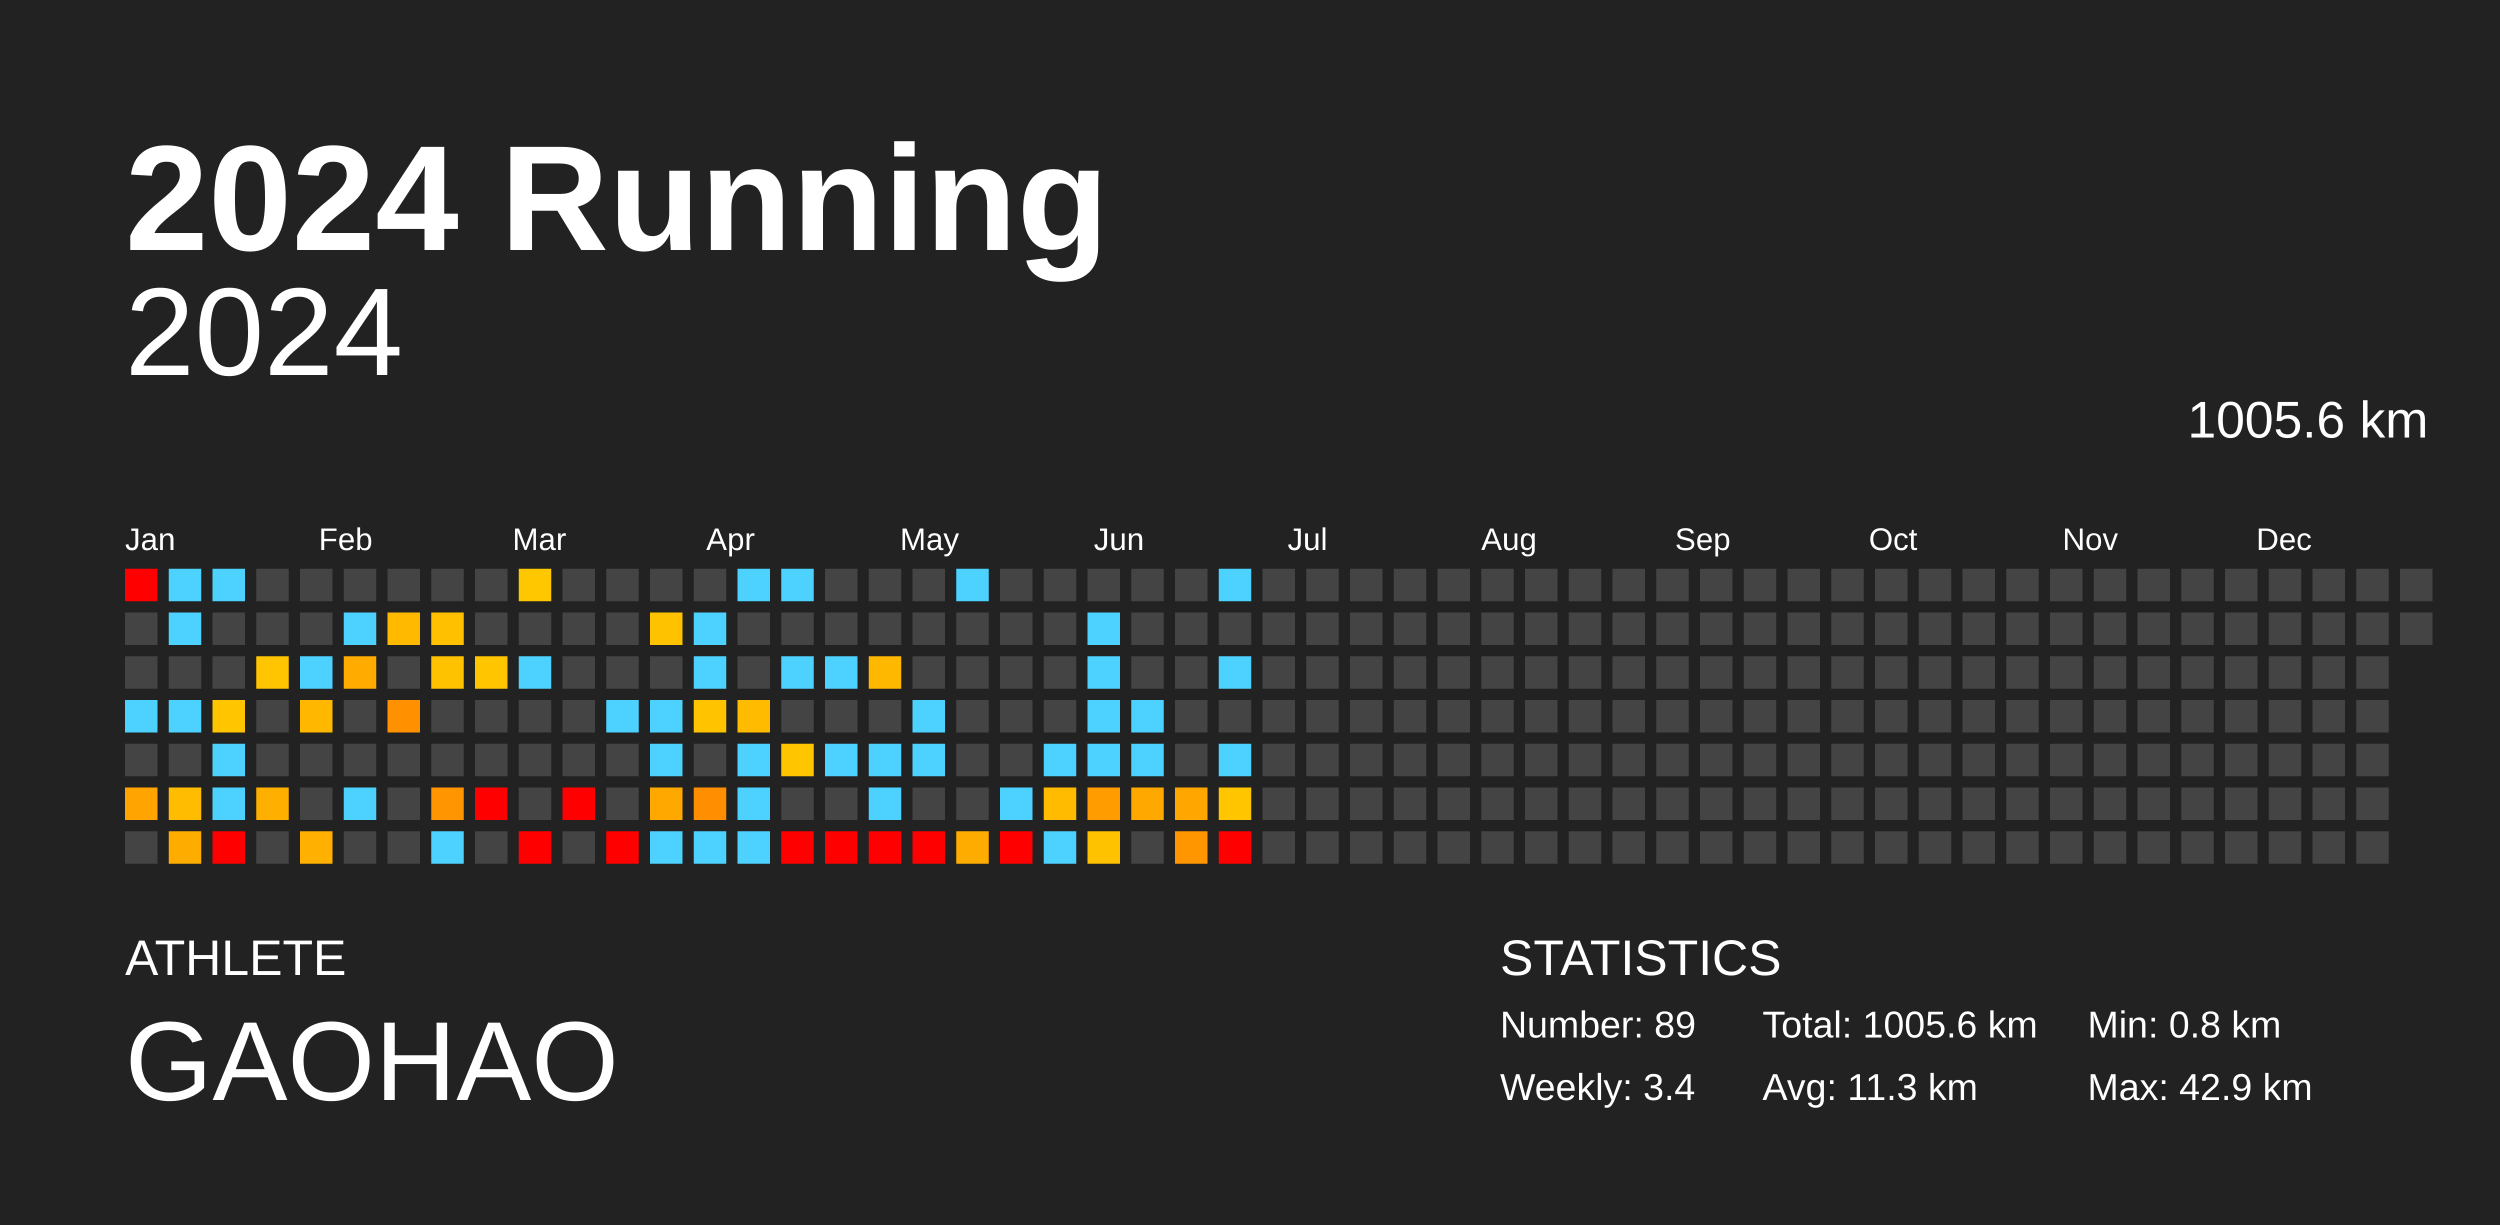
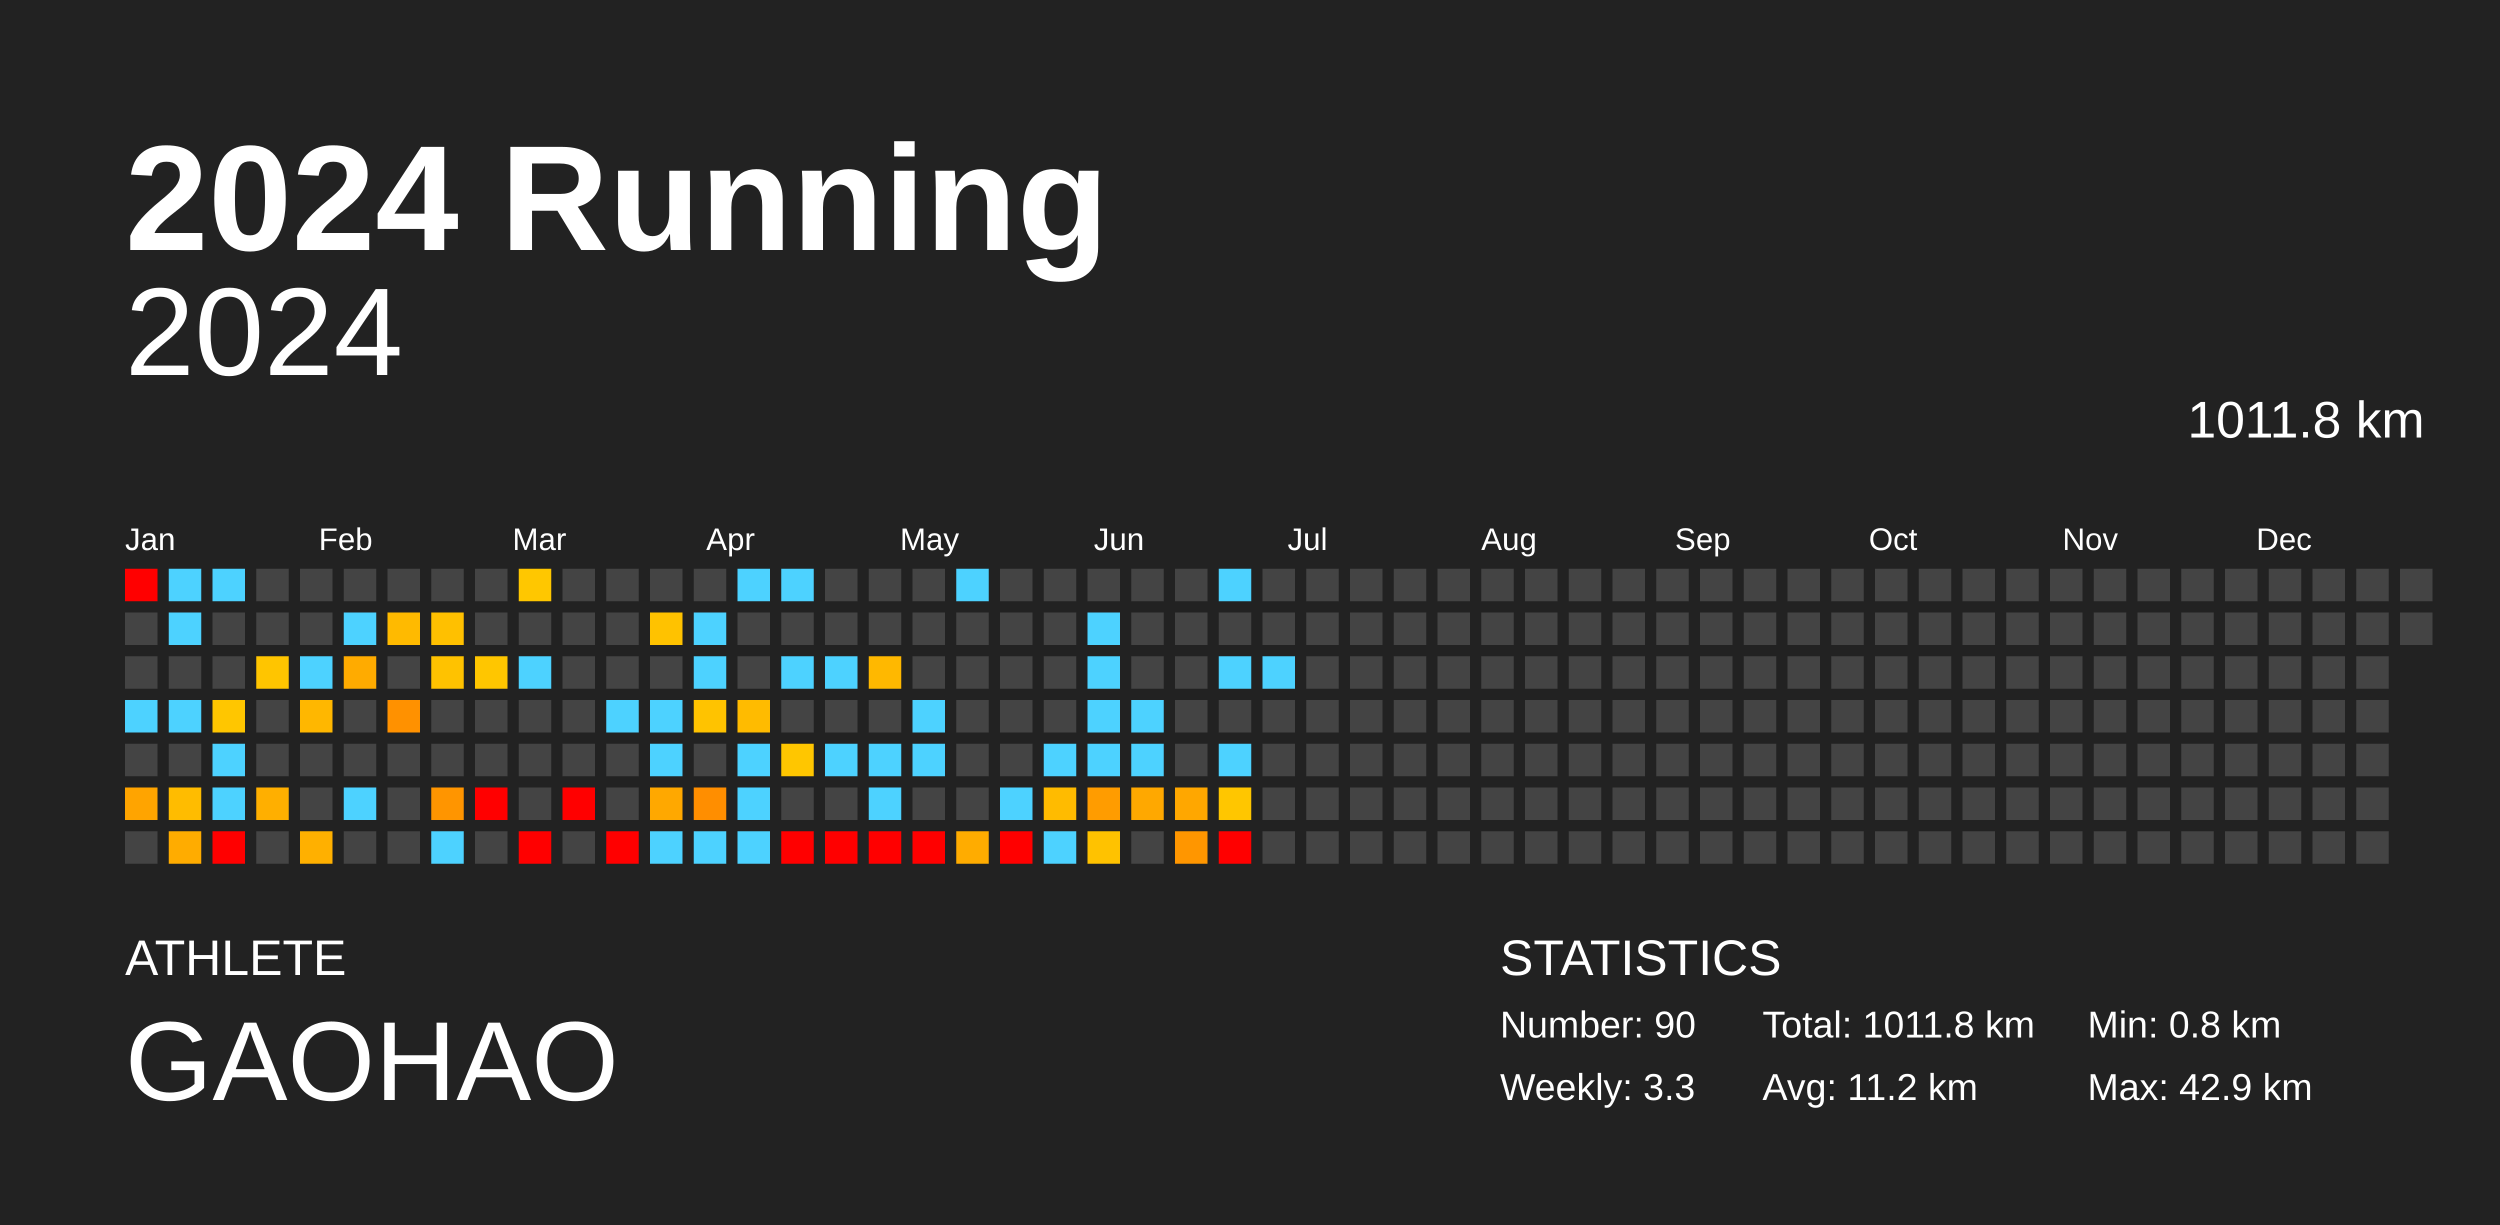
<svg xmlns="http://www.w3.org/2000/svg" baseProfile="full" height="98mm" version="1.1" viewBox="0,0,200,98" width="200mm">
  <defs />
  <rect fill="#222222" height="98" width="200" x="0" y="0" />
  <text fill="#FFFFFF" style="font-size:12px; font-family:Arial; font-weight:bold;" x="10" y="20">2024 Running</text>
  <text fill="#FFFFFF" style="font-size:4px; font-family:Arial" x="10" y="78">ATHLETE</text>
  <text fill="#FFFFFF" style="font-size:9px; font-family:Arial" x="10" y="88">GAOHAO</text>
  <text fill="#FFFFFF" style="font-size:4px; font-family:Arial" x="120" y="78">STATISTICS</text>
-   <text fill="#FFFFFF" style="font-size:3px; font-family:Arial" x="120" y="83">Number: 89</text>
-   <text fill="#FFFFFF" style="font-size:3px; font-family:Arial" x="120" y="88">Weekly: 3.4</text>
-   <text fill="#FFFFFF" style="font-size:3px; font-family:Arial" x="141" y="83">Total: 1005.6 km</text>
-   <text fill="#FFFFFF" style="font-size:3px; font-family:Arial" x="141" y="88">Avg: 11.3 km</text>
+   <text fill="#FFFFFF" style="font-size:3px; font-family:Arial" x="120" y="83">Number: 90</text>
+   <text fill="#FFFFFF" style="font-size:3px; font-family:Arial" x="120" y="88">Weekly: 3.3</text>
+   <text fill="#FFFFFF" style="font-size:3px; font-family:Arial" x="141" y="83">Total: 1011.8 km</text>
+   <text fill="#FFFFFF" style="font-size:3px; font-family:Arial" x="141" y="88">Avg: 11.2 km</text>
  <text fill="#FFFFFF" style="font-size:3px; font-family:Arial" x="167" y="83">Min: 0.8 km</text>
  <text fill="#FFFFFF" style="font-size:3px; font-family:Arial" x="167" y="88">Max: 42.9 km</text>
  <text alignment-baseline="hanging" fill="#FFFFFF" style="font-size:10.0px; font-family:Arial;" x="10" y="30">2024</text>
-   <text alignment-baseline="hanging" fill="#FFFFFF" style="font-size:4.125px; font-family:Arial;" x="175" y="35">1005.6 km</text>
+   <text alignment-baseline="hanging" fill="#FFFFFF" style="font-size:4.125px; font-family:Arial;" x="175" y="35">1011.8 km</text>
  <text fill="#FFFFFF" style="font-size:2.5px; font-family:Arial" x="10.0" y="44">Jan</text>
  <text fill="#FFFFFF" style="font-size:2.5px; font-family:Arial" x="25.5" y="44">Feb</text>
  <text fill="#FFFFFF" style="font-size:2.5px; font-family:Arial" x="41.0" y="44">Mar</text>
  <text fill="#FFFFFF" style="font-size:2.5px; font-family:Arial" x="56.5" y="44">Apr</text>
  <text fill="#FFFFFF" style="font-size:2.5px; font-family:Arial" x="72.0" y="44">May</text>
  <text fill="#FFFFFF" style="font-size:2.5px; font-family:Arial" x="87.5" y="44">Jun</text>
  <text fill="#FFFFFF" style="font-size:2.5px; font-family:Arial" x="103.0" y="44">Jul</text>
  <text fill="#FFFFFF" style="font-size:2.5px; font-family:Arial" x="118.5" y="44">Aug</text>
  <text fill="#FFFFFF" style="font-size:2.5px; font-family:Arial" x="134.0" y="44">Sep</text>
  <text fill="#FFFFFF" style="font-size:2.5px; font-family:Arial" x="149.5" y="44">Oct</text>
  <text fill="#FFFFFF" style="font-size:2.5px; font-family:Arial" x="165.0" y="44">Nov</text>
  <text fill="#FFFFFF" style="font-size:2.5px; font-family:Arial" x="180.5" y="44">Dec</text>
  <rect fill="red" height="2.6" width="2.6" x="10.0" y="45.5" />
  <rect fill="#444444" height="2.6" width="2.6" x="10.0" y="49.0" />
  <rect fill="#444444" height="2.6" width="2.6" x="10.0" y="52.5" />
  <rect fill="#4dd2ff" height="2.6" width="2.6" x="10.0" y="56.0" />
  <rect fill="#444444" height="2.6" width="2.6" x="10.0" y="59.5" />
  <rect fill="#ffa400" height="2.6" width="2.6" x="10.0" y="63.0" />
  <rect fill="#444444" height="2.6" width="2.6" x="10.0" y="66.5" />
  <rect fill="#4dd2ff" height="2.6" width="2.6" x="13.5" y="45.5" />
  <rect fill="#4dd2ff" height="2.6" width="2.6" x="13.5" y="49.0" />
  <rect fill="#444444" height="2.6" width="2.6" x="13.5" y="52.5" />
  <rect fill="#4dd2ff" height="2.6" width="2.6" x="13.5" y="56.0" />
  <rect fill="#444444" height="2.6" width="2.6" x="13.5" y="59.5" />
  <rect fill="#ffbc00" height="2.6" width="2.6" x="13.5" y="63.0" />
  <rect fill="#ffac00" height="2.6" width="2.6" x="13.5" y="66.5" />
  <rect fill="#4dd2ff" height="2.6" width="2.6" x="17.0" y="45.5" />
  <rect fill="#444444" height="2.6" width="2.6" x="17.0" y="49.0" />
  <rect fill="#444444" height="2.6" width="2.6" x="17.0" y="52.5" />
  <rect fill="#ffc600" height="2.6" width="2.6" x="17.0" y="56.0" />
  <rect fill="#4dd2ff" height="2.6" width="2.6" x="17.0" y="59.5" />
  <rect fill="#4dd2ff" height="2.6" width="2.6" x="17.0" y="63.0" />
  <rect fill="red" height="2.6" width="2.6" x="17.0" y="66.5" />
  <rect fill="#444444" height="2.6" width="2.6" x="20.5" y="45.5" />
  <rect fill="#444444" height="2.6" width="2.6" x="20.5" y="49.0" />
  <rect fill="#ffc500" height="2.6" width="2.6" x="20.5" y="52.5" />
  <rect fill="#444444" height="2.6" width="2.6" x="20.5" y="56.0" />
  <rect fill="#444444" height="2.6" width="2.6" x="20.5" y="59.5" />
  <rect fill="#ffaf00" height="2.6" width="2.6" x="20.5" y="63.0" />
  <rect fill="#444444" height="2.6" width="2.6" x="20.5" y="66.5" />
  <rect fill="#444444" height="2.6" width="2.6" x="24.0" y="45.5" />
  <rect fill="#444444" height="2.6" width="2.6" x="24.0" y="49.0" />
  <rect fill="#4dd2ff" height="2.6" width="2.6" x="24.0" y="52.5" />
  <rect fill="#ffb700" height="2.6" width="2.6" x="24.0" y="56.0" />
  <rect fill="#444444" height="2.6" width="2.6" x="24.0" y="59.5" />
  <rect fill="#444444" height="2.6" width="2.6" x="24.0" y="63.0" />
  <rect fill="#ffb000" height="2.6" width="2.6" x="24.0" y="66.5" />
  <rect fill="#444444" height="2.6" width="2.6" x="27.5" y="45.5" />
  <rect fill="#4dd2ff" height="2.6" width="2.6" x="27.5" y="49.0" />
  <rect fill="#ffab00" height="2.6" width="2.6" x="27.5" y="52.5" />
  <rect fill="#444444" height="2.6" width="2.6" x="27.5" y="56.0" />
  <rect fill="#444444" height="2.6" width="2.6" x="27.5" y="59.5" />
  <rect fill="#4dd2ff" height="2.6" width="2.6" x="27.5" y="63.0" />
  <rect fill="#444444" height="2.6" width="2.6" x="27.5" y="66.5" />
  <rect fill="#444444" height="2.6" width="2.6" x="31.0" y="45.5" />
  <rect fill="#ffba00" height="2.6" width="2.6" x="31.0" y="49.0" />
  <rect fill="#444444" height="2.6" width="2.6" x="31.0" y="52.5" />
  <rect fill="#ff9100" height="2.6" width="2.6" x="31.0" y="56.0" />
  <rect fill="#444444" height="2.6" width="2.6" x="31.0" y="59.5" />
  <rect fill="#444444" height="2.6" width="2.6" x="31.0" y="63.0" />
  <rect fill="#444444" height="2.6" width="2.6" x="31.0" y="66.5" />
  <rect fill="#444444" height="2.6" width="2.6" x="34.5" y="45.5" />
  <rect fill="#ffc000" height="2.6" width="2.6" x="34.5" y="49.0" />
  <rect fill="#ffc200" height="2.6" width="2.6" x="34.5" y="52.5" />
  <rect fill="#444444" height="2.6" width="2.6" x="34.5" y="56.0" />
  <rect fill="#444444" height="2.6" width="2.6" x="34.5" y="59.5" />
  <rect fill="#ff9500" height="2.6" width="2.6" x="34.5" y="63.0" />
  <rect fill="#4dd2ff" height="2.6" width="2.6" x="34.5" y="66.5" />
  <rect fill="#444444" height="2.6" width="2.6" x="38.0" y="45.5" />
  <rect fill="#444444" height="2.6" width="2.6" x="38.0" y="49.0" />
  <rect fill="#ffc600" height="2.6" width="2.6" x="38.0" y="52.5" />
  <rect fill="#444444" height="2.6" width="2.6" x="38.0" y="56.0" />
  <rect fill="#444444" height="2.6" width="2.6" x="38.0" y="59.5" />
  <rect fill="red" height="2.6" width="2.6" x="38.0" y="63.0" />
  <rect fill="#444444" height="2.6" width="2.6" x="38.0" y="66.5" />
  <rect fill="#ffc700" height="2.6" width="2.6" x="41.5" y="45.5" />
  <rect fill="#444444" height="2.6" width="2.6" x="41.5" y="49.0" />
  <rect fill="#4dd2ff" height="2.6" width="2.6" x="41.5" y="52.5" />
  <rect fill="#444444" height="2.6" width="2.6" x="41.5" y="56.0" />
  <rect fill="#444444" height="2.6" width="2.6" x="41.5" y="59.5" />
  <rect fill="#444444" height="2.6" width="2.6" x="41.5" y="63.0" />
  <rect fill="red" height="2.6" width="2.6" x="41.5" y="66.5" />
  <rect fill="#444444" height="2.6" width="2.6" x="45.0" y="45.5" />
  <rect fill="#444444" height="2.6" width="2.6" x="45.0" y="49.0" />
  <rect fill="#444444" height="2.6" width="2.6" x="45.0" y="52.5" />
  <rect fill="#444444" height="2.6" width="2.6" x="45.0" y="56.0" />
  <rect fill="#444444" height="2.6" width="2.6" x="45.0" y="59.5" />
  <rect fill="red" height="2.6" width="2.6" x="45.0" y="63.0" />
  <rect fill="#444444" height="2.6" width="2.6" x="45.0" y="66.5" />
  <rect fill="#444444" height="2.6" width="2.6" x="48.5" y="45.5" />
  <rect fill="#444444" height="2.6" width="2.6" x="48.5" y="49.0" />
  <rect fill="#444444" height="2.6" width="2.6" x="48.5" y="52.5" />
  <rect fill="#4dd2ff" height="2.6" width="2.6" x="48.5" y="56.0" />
  <rect fill="#444444" height="2.6" width="2.6" x="48.5" y="59.5" />
  <rect fill="#444444" height="2.6" width="2.6" x="48.5" y="63.0" />
  <rect fill="red" height="2.6" width="2.6" x="48.5" y="66.5" />
  <rect fill="#444444" height="2.6" width="2.6" x="52.0" y="45.5" />
  <rect fill="#ffc200" height="2.6" width="2.6" x="52.0" y="49.0" />
  <rect fill="#444444" height="2.6" width="2.6" x="52.0" y="52.5" />
  <rect fill="#4dd2ff" height="2.6" width="2.6" x="52.0" y="56.0" />
  <rect fill="#4dd2ff" height="2.6" width="2.6" x="52.0" y="59.5" />
  <rect fill="#ffa800" height="2.6" width="2.6" x="52.0" y="63.0" />
  <rect fill="#4dd2ff" height="2.6" width="2.6" x="52.0" y="66.5" />
  <rect fill="#444444" height="2.6" width="2.6" x="55.5" y="45.5" />
  <rect fill="#4dd2ff" height="2.6" width="2.6" x="55.5" y="49.0" />
  <rect fill="#4dd2ff" height="2.6" width="2.6" x="55.5" y="52.5" />
  <rect fill="#ffc300" height="2.6" width="2.6" x="55.5" y="56.0" />
  <rect fill="#444444" height="2.6" width="2.6" x="55.5" y="59.5" />
  <rect fill="#ff8e00" height="2.6" width="2.6" x="55.5" y="63.0" />
  <rect fill="#4dd2ff" height="2.6" width="2.6" x="55.5" y="66.5" />
  <rect fill="#4dd2ff" height="2.6" width="2.6" x="59.0" y="45.5" />
  <rect fill="#444444" height="2.6" width="2.6" x="59.0" y="49.0" />
  <rect fill="#444444" height="2.6" width="2.6" x="59.0" y="52.5" />
  <rect fill="#ffbb00" height="2.6" width="2.6" x="59.0" y="56.0" />
  <rect fill="#4dd2ff" height="2.6" width="2.6" x="59.0" y="59.5" />
  <rect fill="#4dd2ff" height="2.6" width="2.6" x="59.0" y="63.0" />
  <rect fill="#4dd2ff" height="2.6" width="2.6" x="59.0" y="66.5" />
  <rect fill="#4dd2ff" height="2.6" width="2.6" x="62.5" y="45.5" />
  <rect fill="#444444" height="2.6" width="2.6" x="62.5" y="49.0" />
  <rect fill="#4dd2ff" height="2.6" width="2.6" x="62.5" y="52.5" />
  <rect fill="#444444" height="2.6" width="2.6" x="62.5" y="56.0" />
  <rect fill="#ffc600" height="2.6" width="2.6" x="62.5" y="59.5" />
  <rect fill="#444444" height="2.6" width="2.6" x="62.5" y="63.0" />
  <rect fill="red" height="2.6" width="2.6" x="62.5" y="66.5" />
  <rect fill="#444444" height="2.6" width="2.6" x="66.0" y="45.5" />
  <rect fill="#444444" height="2.6" width="2.6" x="66.0" y="49.0" />
  <rect fill="#4dd2ff" height="2.6" width="2.6" x="66.0" y="52.5" />
  <rect fill="#444444" height="2.6" width="2.6" x="66.0" y="56.0" />
  <rect fill="#4dd2ff" height="2.6" width="2.6" x="66.0" y="59.5" />
  <rect fill="#444444" height="2.6" width="2.6" x="66.0" y="63.0" />
  <rect fill="red" height="2.6" width="2.6" x="66.0" y="66.5" />
  <rect fill="#444444" height="2.6" width="2.6" x="69.5" y="45.5" />
  <rect fill="#444444" height="2.6" width="2.6" x="69.5" y="49.0" />
  <rect fill="#ffb800" height="2.6" width="2.6" x="69.5" y="52.5" />
  <rect fill="#444444" height="2.6" width="2.6" x="69.5" y="56.0" />
  <rect fill="#4dd2ff" height="2.6" width="2.6" x="69.5" y="59.5" />
  <rect fill="#4dd2ff" height="2.6" width="2.6" x="69.5" y="63.0" />
  <rect fill="red" height="2.6" width="2.6" x="69.5" y="66.5" />
  <rect fill="#444444" height="2.6" width="2.6" x="73.0" y="45.5" />
  <rect fill="#444444" height="2.6" width="2.6" x="73.0" y="49.0" />
  <rect fill="#444444" height="2.6" width="2.6" x="73.0" y="52.5" />
  <rect fill="#4dd2ff" height="2.6" width="2.6" x="73.0" y="56.0" />
  <rect fill="#4dd2ff" height="2.6" width="2.6" x="73.0" y="59.5" />
  <rect fill="#444444" height="2.6" width="2.6" x="73.0" y="63.0" />
  <rect fill="red" height="2.6" width="2.6" x="73.0" y="66.5" />
  <rect fill="#4dd2ff" height="2.6" width="2.6" x="76.5" y="45.5" />
  <rect fill="#444444" height="2.6" width="2.6" x="76.5" y="49.0" />
  <rect fill="#444444" height="2.6" width="2.6" x="76.5" y="52.5" />
  <rect fill="#444444" height="2.6" width="2.6" x="76.5" y="56.0" />
  <rect fill="#444444" height="2.6" width="2.6" x="76.5" y="59.5" />
  <rect fill="#444444" height="2.6" width="2.6" x="76.5" y="63.0" />
  <rect fill="#ffac00" height="2.6" width="2.6" x="76.5" y="66.5" />
  <rect fill="#444444" height="2.6" width="2.6" x="80.0" y="45.5" />
  <rect fill="#444444" height="2.6" width="2.6" x="80.0" y="49.0" />
  <rect fill="#444444" height="2.6" width="2.6" x="80.0" y="52.5" />
  <rect fill="#444444" height="2.6" width="2.6" x="80.0" y="56.0" />
  <rect fill="#444444" height="2.6" width="2.6" x="80.0" y="59.5" />
  <rect fill="#4dd2ff" height="2.6" width="2.6" x="80.0" y="63.0" />
  <rect fill="red" height="2.6" width="2.6" x="80.0" y="66.5" />
  <rect fill="#444444" height="2.6" width="2.6" x="83.5" y="45.5" />
  <rect fill="#444444" height="2.6" width="2.6" x="83.5" y="49.0" />
  <rect fill="#444444" height="2.6" width="2.6" x="83.5" y="52.5" />
  <rect fill="#444444" height="2.6" width="2.6" x="83.5" y="56.0" />
  <rect fill="#4dd2ff" height="2.6" width="2.6" x="83.5" y="59.5" />
  <rect fill="#ffbb00" height="2.6" width="2.6" x="83.5" y="63.0" />
  <rect fill="#4dd2ff" height="2.6" width="2.6" x="83.5" y="66.5" />
  <rect fill="#444444" height="2.6" width="2.6" x="87.0" y="45.5" />
  <rect fill="#4dd2ff" height="2.6" width="2.6" x="87.0" y="49.0" />
  <rect fill="#4dd2ff" height="2.6" width="2.6" x="87.0" y="52.5" />
  <rect fill="#4dd2ff" height="2.6" width="2.6" x="87.0" y="56.0" />
  <rect fill="#4dd2ff" height="2.6" width="2.6" x="87.0" y="59.5" />
  <rect fill="#ff9c00" height="2.6" width="2.6" x="87.0" y="63.0" />
  <rect fill="#ffc200" height="2.6" width="2.6" x="87.0" y="66.5" />
  <rect fill="#444444" height="2.6" width="2.6" x="90.5" y="45.5" />
  <rect fill="#444444" height="2.6" width="2.6" x="90.5" y="49.0" />
  <rect fill="#444444" height="2.6" width="2.6" x="90.5" y="52.5" />
  <rect fill="#4dd2ff" height="2.6" width="2.6" x="90.5" y="56.0" />
  <rect fill="#4dd2ff" height="2.6" width="2.6" x="90.5" y="59.5" />
  <rect fill="#ffa800" height="2.6" width="2.6" x="90.5" y="63.0" />
  <rect fill="#444444" height="2.6" width="2.6" x="90.5" y="66.5" />
  <rect fill="#444444" height="2.6" width="2.6" x="94.0" y="45.5" />
  <rect fill="#444444" height="2.6" width="2.6" x="94.0" y="49.0" />
  <rect fill="#444444" height="2.6" width="2.6" x="94.0" y="52.5" />
  <rect fill="#444444" height="2.6" width="2.6" x="94.0" y="56.0" />
  <rect fill="#444444" height="2.6" width="2.6" x="94.0" y="59.5" />
  <rect fill="#ffa700" height="2.6" width="2.6" x="94.0" y="63.0" />
  <rect fill="#ff9600" height="2.6" width="2.6" x="94.0" y="66.5" />
  <rect fill="#4dd2ff" height="2.6" width="2.6" x="97.5" y="45.5" />
  <rect fill="#444444" height="2.6" width="2.6" x="97.5" y="49.0" />
  <rect fill="#4dd2ff" height="2.6" width="2.6" x="97.5" y="52.5" />
  <rect fill="#444444" height="2.6" width="2.6" x="97.5" y="56.0" />
  <rect fill="#4dd2ff" height="2.6" width="2.6" x="97.5" y="59.5" />
  <rect fill="#ffc600" height="2.6" width="2.6" x="97.5" y="63.0" />
  <rect fill="red" height="2.6" width="2.6" x="97.5" y="66.5" />
  <rect fill="#444444" height="2.6" width="2.6" x="101.0" y="45.5" />
  <rect fill="#444444" height="2.6" width="2.6" x="101.0" y="49.0" />
-   <rect fill="#444444" height="2.6" width="2.6" x="101.0" y="52.5" />
+   <rect fill="#4dd2ff" height="2.6" width="2.6" x="101.0" y="52.5" />
  <rect fill="#444444" height="2.6" width="2.6" x="101.0" y="56.0" />
  <rect fill="#444444" height="2.6" width="2.6" x="101.0" y="59.5" />
  <rect fill="#444444" height="2.6" width="2.6" x="101.0" y="63.0" />
  <rect fill="#444444" height="2.6" width="2.6" x="101.0" y="66.5" />
  <rect fill="#444444" height="2.6" width="2.6" x="104.5" y="45.5" />
  <rect fill="#444444" height="2.6" width="2.6" x="104.5" y="49.0" />
  <rect fill="#444444" height="2.6" width="2.6" x="104.5" y="52.5" />
  <rect fill="#444444" height="2.6" width="2.6" x="104.5" y="56.0" />
  <rect fill="#444444" height="2.6" width="2.6" x="104.5" y="59.5" />
  <rect fill="#444444" height="2.6" width="2.6" x="104.5" y="63.0" />
  <rect fill="#444444" height="2.6" width="2.6" x="104.5" y="66.5" />
  <rect fill="#444444" height="2.6" width="2.6" x="108.0" y="45.5" />
  <rect fill="#444444" height="2.6" width="2.6" x="108.0" y="49.0" />
  <rect fill="#444444" height="2.6" width="2.6" x="108.0" y="52.5" />
  <rect fill="#444444" height="2.6" width="2.6" x="108.0" y="56.0" />
  <rect fill="#444444" height="2.6" width="2.6" x="108.0" y="59.5" />
  <rect fill="#444444" height="2.6" width="2.6" x="108.0" y="63.0" />
  <rect fill="#444444" height="2.6" width="2.6" x="108.0" y="66.5" />
  <rect fill="#444444" height="2.6" width="2.6" x="111.5" y="45.5" />
  <rect fill="#444444" height="2.6" width="2.6" x="111.5" y="49.0" />
  <rect fill="#444444" height="2.6" width="2.6" x="111.5" y="52.5" />
  <rect fill="#444444" height="2.6" width="2.6" x="111.5" y="56.0" />
  <rect fill="#444444" height="2.6" width="2.6" x="111.5" y="59.5" />
  <rect fill="#444444" height="2.6" width="2.6" x="111.5" y="63.0" />
  <rect fill="#444444" height="2.6" width="2.6" x="111.5" y="66.5" />
  <rect fill="#444444" height="2.6" width="2.6" x="115.0" y="45.5" />
  <rect fill="#444444" height="2.6" width="2.6" x="115.0" y="49.0" />
  <rect fill="#444444" height="2.6" width="2.6" x="115.0" y="52.5" />
  <rect fill="#444444" height="2.6" width="2.6" x="115.0" y="56.0" />
  <rect fill="#444444" height="2.6" width="2.6" x="115.0" y="59.5" />
  <rect fill="#444444" height="2.6" width="2.6" x="115.0" y="63.0" />
  <rect fill="#444444" height="2.6" width="2.6" x="115.0" y="66.5" />
  <rect fill="#444444" height="2.6" width="2.6" x="118.5" y="45.5" />
  <rect fill="#444444" height="2.6" width="2.6" x="118.5" y="49.0" />
  <rect fill="#444444" height="2.6" width="2.6" x="118.5" y="52.5" />
  <rect fill="#444444" height="2.6" width="2.6" x="118.5" y="56.0" />
  <rect fill="#444444" height="2.6" width="2.6" x="118.5" y="59.5" />
  <rect fill="#444444" height="2.6" width="2.6" x="118.5" y="63.0" />
  <rect fill="#444444" height="2.6" width="2.6" x="118.5" y="66.5" />
  <rect fill="#444444" height="2.6" width="2.6" x="122.0" y="45.5" />
  <rect fill="#444444" height="2.6" width="2.6" x="122.0" y="49.0" />
  <rect fill="#444444" height="2.6" width="2.6" x="122.0" y="52.5" />
  <rect fill="#444444" height="2.6" width="2.6" x="122.0" y="56.0" />
  <rect fill="#444444" height="2.6" width="2.6" x="122.0" y="59.5" />
  <rect fill="#444444" height="2.6" width="2.6" x="122.0" y="63.0" />
  <rect fill="#444444" height="2.6" width="2.6" x="122.0" y="66.5" />
  <rect fill="#444444" height="2.6" width="2.6" x="125.5" y="45.5" />
  <rect fill="#444444" height="2.6" width="2.6" x="125.5" y="49.0" />
  <rect fill="#444444" height="2.6" width="2.6" x="125.5" y="52.5" />
  <rect fill="#444444" height="2.6" width="2.6" x="125.5" y="56.0" />
  <rect fill="#444444" height="2.6" width="2.6" x="125.5" y="59.5" />
  <rect fill="#444444" height="2.6" width="2.6" x="125.5" y="63.0" />
  <rect fill="#444444" height="2.6" width="2.6" x="125.5" y="66.5" />
  <rect fill="#444444" height="2.6" width="2.6" x="129.0" y="45.5" />
  <rect fill="#444444" height="2.6" width="2.6" x="129.0" y="49.0" />
  <rect fill="#444444" height="2.6" width="2.6" x="129.0" y="52.5" />
  <rect fill="#444444" height="2.6" width="2.6" x="129.0" y="56.0" />
  <rect fill="#444444" height="2.6" width="2.6" x="129.0" y="59.5" />
  <rect fill="#444444" height="2.6" width="2.6" x="129.0" y="63.0" />
  <rect fill="#444444" height="2.6" width="2.6" x="129.0" y="66.5" />
  <rect fill="#444444" height="2.6" width="2.6" x="132.5" y="45.5" />
  <rect fill="#444444" height="2.6" width="2.6" x="132.5" y="49.0" />
  <rect fill="#444444" height="2.6" width="2.6" x="132.5" y="52.5" />
  <rect fill="#444444" height="2.6" width="2.6" x="132.5" y="56.0" />
  <rect fill="#444444" height="2.6" width="2.6" x="132.5" y="59.5" />
  <rect fill="#444444" height="2.6" width="2.6" x="132.5" y="63.0" />
  <rect fill="#444444" height="2.6" width="2.6" x="132.5" y="66.5" />
  <rect fill="#444444" height="2.6" width="2.6" x="136.0" y="45.5" />
  <rect fill="#444444" height="2.6" width="2.6" x="136.0" y="49.0" />
  <rect fill="#444444" height="2.6" width="2.6" x="136.0" y="52.5" />
  <rect fill="#444444" height="2.6" width="2.6" x="136.0" y="56.0" />
  <rect fill="#444444" height="2.6" width="2.6" x="136.0" y="59.5" />
  <rect fill="#444444" height="2.6" width="2.6" x="136.0" y="63.0" />
  <rect fill="#444444" height="2.6" width="2.6" x="136.0" y="66.5" />
  <rect fill="#444444" height="2.6" width="2.6" x="139.5" y="45.5" />
  <rect fill="#444444" height="2.6" width="2.6" x="139.5" y="49.0" />
  <rect fill="#444444" height="2.6" width="2.6" x="139.5" y="52.5" />
  <rect fill="#444444" height="2.6" width="2.6" x="139.5" y="56.0" />
  <rect fill="#444444" height="2.6" width="2.6" x="139.5" y="59.5" />
  <rect fill="#444444" height="2.6" width="2.6" x="139.5" y="63.0" />
  <rect fill="#444444" height="2.6" width="2.6" x="139.5" y="66.5" />
  <rect fill="#444444" height="2.6" width="2.6" x="143.0" y="45.5" />
  <rect fill="#444444" height="2.6" width="2.6" x="143.0" y="49.0" />
  <rect fill="#444444" height="2.6" width="2.6" x="143.0" y="52.5" />
  <rect fill="#444444" height="2.6" width="2.6" x="143.0" y="56.0" />
  <rect fill="#444444" height="2.6" width="2.6" x="143.0" y="59.5" />
  <rect fill="#444444" height="2.6" width="2.6" x="143.0" y="63.0" />
  <rect fill="#444444" height="2.6" width="2.6" x="143.0" y="66.5" />
  <rect fill="#444444" height="2.6" width="2.6" x="146.5" y="45.5" />
  <rect fill="#444444" height="2.6" width="2.6" x="146.5" y="49.0" />
  <rect fill="#444444" height="2.6" width="2.6" x="146.5" y="52.5" />
  <rect fill="#444444" height="2.6" width="2.6" x="146.5" y="56.0" />
  <rect fill="#444444" height="2.6" width="2.6" x="146.5" y="59.5" />
  <rect fill="#444444" height="2.6" width="2.6" x="146.5" y="63.0" />
  <rect fill="#444444" height="2.6" width="2.6" x="146.5" y="66.5" />
  <rect fill="#444444" height="2.6" width="2.6" x="150.0" y="45.5" />
  <rect fill="#444444" height="2.6" width="2.6" x="150.0" y="49.0" />
  <rect fill="#444444" height="2.6" width="2.6" x="150.0" y="52.5" />
  <rect fill="#444444" height="2.6" width="2.6" x="150.0" y="56.0" />
  <rect fill="#444444" height="2.6" width="2.6" x="150.0" y="59.5" />
  <rect fill="#444444" height="2.6" width="2.6" x="150.0" y="63.0" />
  <rect fill="#444444" height="2.6" width="2.6" x="150.0" y="66.5" />
  <rect fill="#444444" height="2.6" width="2.6" x="153.5" y="45.5" />
  <rect fill="#444444" height="2.6" width="2.6" x="153.5" y="49.0" />
  <rect fill="#444444" height="2.6" width="2.6" x="153.5" y="52.5" />
  <rect fill="#444444" height="2.6" width="2.6" x="153.5" y="56.0" />
  <rect fill="#444444" height="2.6" width="2.6" x="153.5" y="59.5" />
  <rect fill="#444444" height="2.6" width="2.6" x="153.5" y="63.0" />
  <rect fill="#444444" height="2.6" width="2.6" x="153.5" y="66.5" />
  <rect fill="#444444" height="2.6" width="2.6" x="157.0" y="45.5" />
  <rect fill="#444444" height="2.6" width="2.6" x="157.0" y="49.0" />
  <rect fill="#444444" height="2.6" width="2.6" x="157.0" y="52.5" />
  <rect fill="#444444" height="2.6" width="2.6" x="157.0" y="56.0" />
  <rect fill="#444444" height="2.6" width="2.6" x="157.0" y="59.5" />
  <rect fill="#444444" height="2.6" width="2.6" x="157.0" y="63.0" />
  <rect fill="#444444" height="2.6" width="2.6" x="157.0" y="66.5" />
  <rect fill="#444444" height="2.6" width="2.6" x="160.5" y="45.5" />
  <rect fill="#444444" height="2.6" width="2.6" x="160.5" y="49.0" />
  <rect fill="#444444" height="2.6" width="2.6" x="160.5" y="52.5" />
  <rect fill="#444444" height="2.6" width="2.6" x="160.5" y="56.0" />
  <rect fill="#444444" height="2.6" width="2.6" x="160.5" y="59.5" />
  <rect fill="#444444" height="2.6" width="2.6" x="160.5" y="63.0" />
  <rect fill="#444444" height="2.6" width="2.6" x="160.5" y="66.5" />
  <rect fill="#444444" height="2.6" width="2.6" x="164.0" y="45.5" />
  <rect fill="#444444" height="2.6" width="2.6" x="164.0" y="49.0" />
  <rect fill="#444444" height="2.6" width="2.6" x="164.0" y="52.5" />
  <rect fill="#444444" height="2.6" width="2.6" x="164.0" y="56.0" />
  <rect fill="#444444" height="2.6" width="2.6" x="164.0" y="59.5" />
  <rect fill="#444444" height="2.6" width="2.6" x="164.0" y="63.0" />
  <rect fill="#444444" height="2.6" width="2.6" x="164.0" y="66.5" />
  <rect fill="#444444" height="2.6" width="2.6" x="167.5" y="45.5" />
  <rect fill="#444444" height="2.6" width="2.6" x="167.5" y="49.0" />
  <rect fill="#444444" height="2.6" width="2.6" x="167.5" y="52.5" />
  <rect fill="#444444" height="2.6" width="2.6" x="167.5" y="56.0" />
  <rect fill="#444444" height="2.6" width="2.6" x="167.5" y="59.5" />
  <rect fill="#444444" height="2.6" width="2.6" x="167.5" y="63.0" />
  <rect fill="#444444" height="2.6" width="2.6" x="167.5" y="66.5" />
  <rect fill="#444444" height="2.6" width="2.6" x="171.0" y="45.5" />
  <rect fill="#444444" height="2.6" width="2.6" x="171.0" y="49.0" />
  <rect fill="#444444" height="2.6" width="2.6" x="171.0" y="52.5" />
  <rect fill="#444444" height="2.6" width="2.6" x="171.0" y="56.0" />
  <rect fill="#444444" height="2.6" width="2.6" x="171.0" y="59.5" />
  <rect fill="#444444" height="2.6" width="2.6" x="171.0" y="63.0" />
  <rect fill="#444444" height="2.6" width="2.6" x="171.0" y="66.5" />
  <rect fill="#444444" height="2.6" width="2.6" x="174.5" y="45.5" />
  <rect fill="#444444" height="2.6" width="2.6" x="174.5" y="49.0" />
  <rect fill="#444444" height="2.6" width="2.6" x="174.5" y="52.5" />
  <rect fill="#444444" height="2.6" width="2.6" x="174.5" y="56.0" />
  <rect fill="#444444" height="2.6" width="2.6" x="174.5" y="59.5" />
  <rect fill="#444444" height="2.6" width="2.6" x="174.5" y="63.0" />
  <rect fill="#444444" height="2.6" width="2.6" x="174.5" y="66.5" />
  <rect fill="#444444" height="2.6" width="2.6" x="178.0" y="45.5" />
  <rect fill="#444444" height="2.6" width="2.6" x="178.0" y="49.0" />
  <rect fill="#444444" height="2.6" width="2.6" x="178.0" y="52.5" />
  <rect fill="#444444" height="2.6" width="2.6" x="178.0" y="56.0" />
  <rect fill="#444444" height="2.6" width="2.6" x="178.0" y="59.5" />
  <rect fill="#444444" height="2.6" width="2.6" x="178.0" y="63.0" />
  <rect fill="#444444" height="2.6" width="2.6" x="178.0" y="66.5" />
  <rect fill="#444444" height="2.6" width="2.6" x="181.5" y="45.5" />
  <rect fill="#444444" height="2.6" width="2.6" x="181.5" y="49.0" />
  <rect fill="#444444" height="2.6" width="2.6" x="181.5" y="52.5" />
  <rect fill="#444444" height="2.6" width="2.6" x="181.5" y="56.0" />
  <rect fill="#444444" height="2.6" width="2.6" x="181.5" y="59.5" />
  <rect fill="#444444" height="2.6" width="2.6" x="181.5" y="63.0" />
  <rect fill="#444444" height="2.6" width="2.6" x="181.5" y="66.5" />
  <rect fill="#444444" height="2.6" width="2.6" x="185.0" y="45.5" />
  <rect fill="#444444" height="2.6" width="2.6" x="185.0" y="49.0" />
  <rect fill="#444444" height="2.6" width="2.6" x="185.0" y="52.5" />
  <rect fill="#444444" height="2.6" width="2.6" x="185.0" y="56.0" />
  <rect fill="#444444" height="2.6" width="2.6" x="185.0" y="59.5" />
  <rect fill="#444444" height="2.6" width="2.6" x="185.0" y="63.0" />
  <rect fill="#444444" height="2.6" width="2.6" x="185.0" y="66.5" />
  <rect fill="#444444" height="2.6" width="2.6" x="188.5" y="45.5" />
  <rect fill="#444444" height="2.6" width="2.6" x="188.5" y="49.0" />
  <rect fill="#444444" height="2.6" width="2.6" x="188.5" y="52.5" />
  <rect fill="#444444" height="2.6" width="2.6" x="188.5" y="56.0" />
  <rect fill="#444444" height="2.6" width="2.6" x="188.5" y="59.5" />
  <rect fill="#444444" height="2.6" width="2.6" x="188.5" y="63.0" />
  <rect fill="#444444" height="2.6" width="2.6" x="188.5" y="66.5" />
  <rect fill="#444444" height="2.6" width="2.6" x="192.0" y="45.5" />
  <rect fill="#444444" height="2.6" width="2.6" x="192.0" y="49.0" />
</svg>
